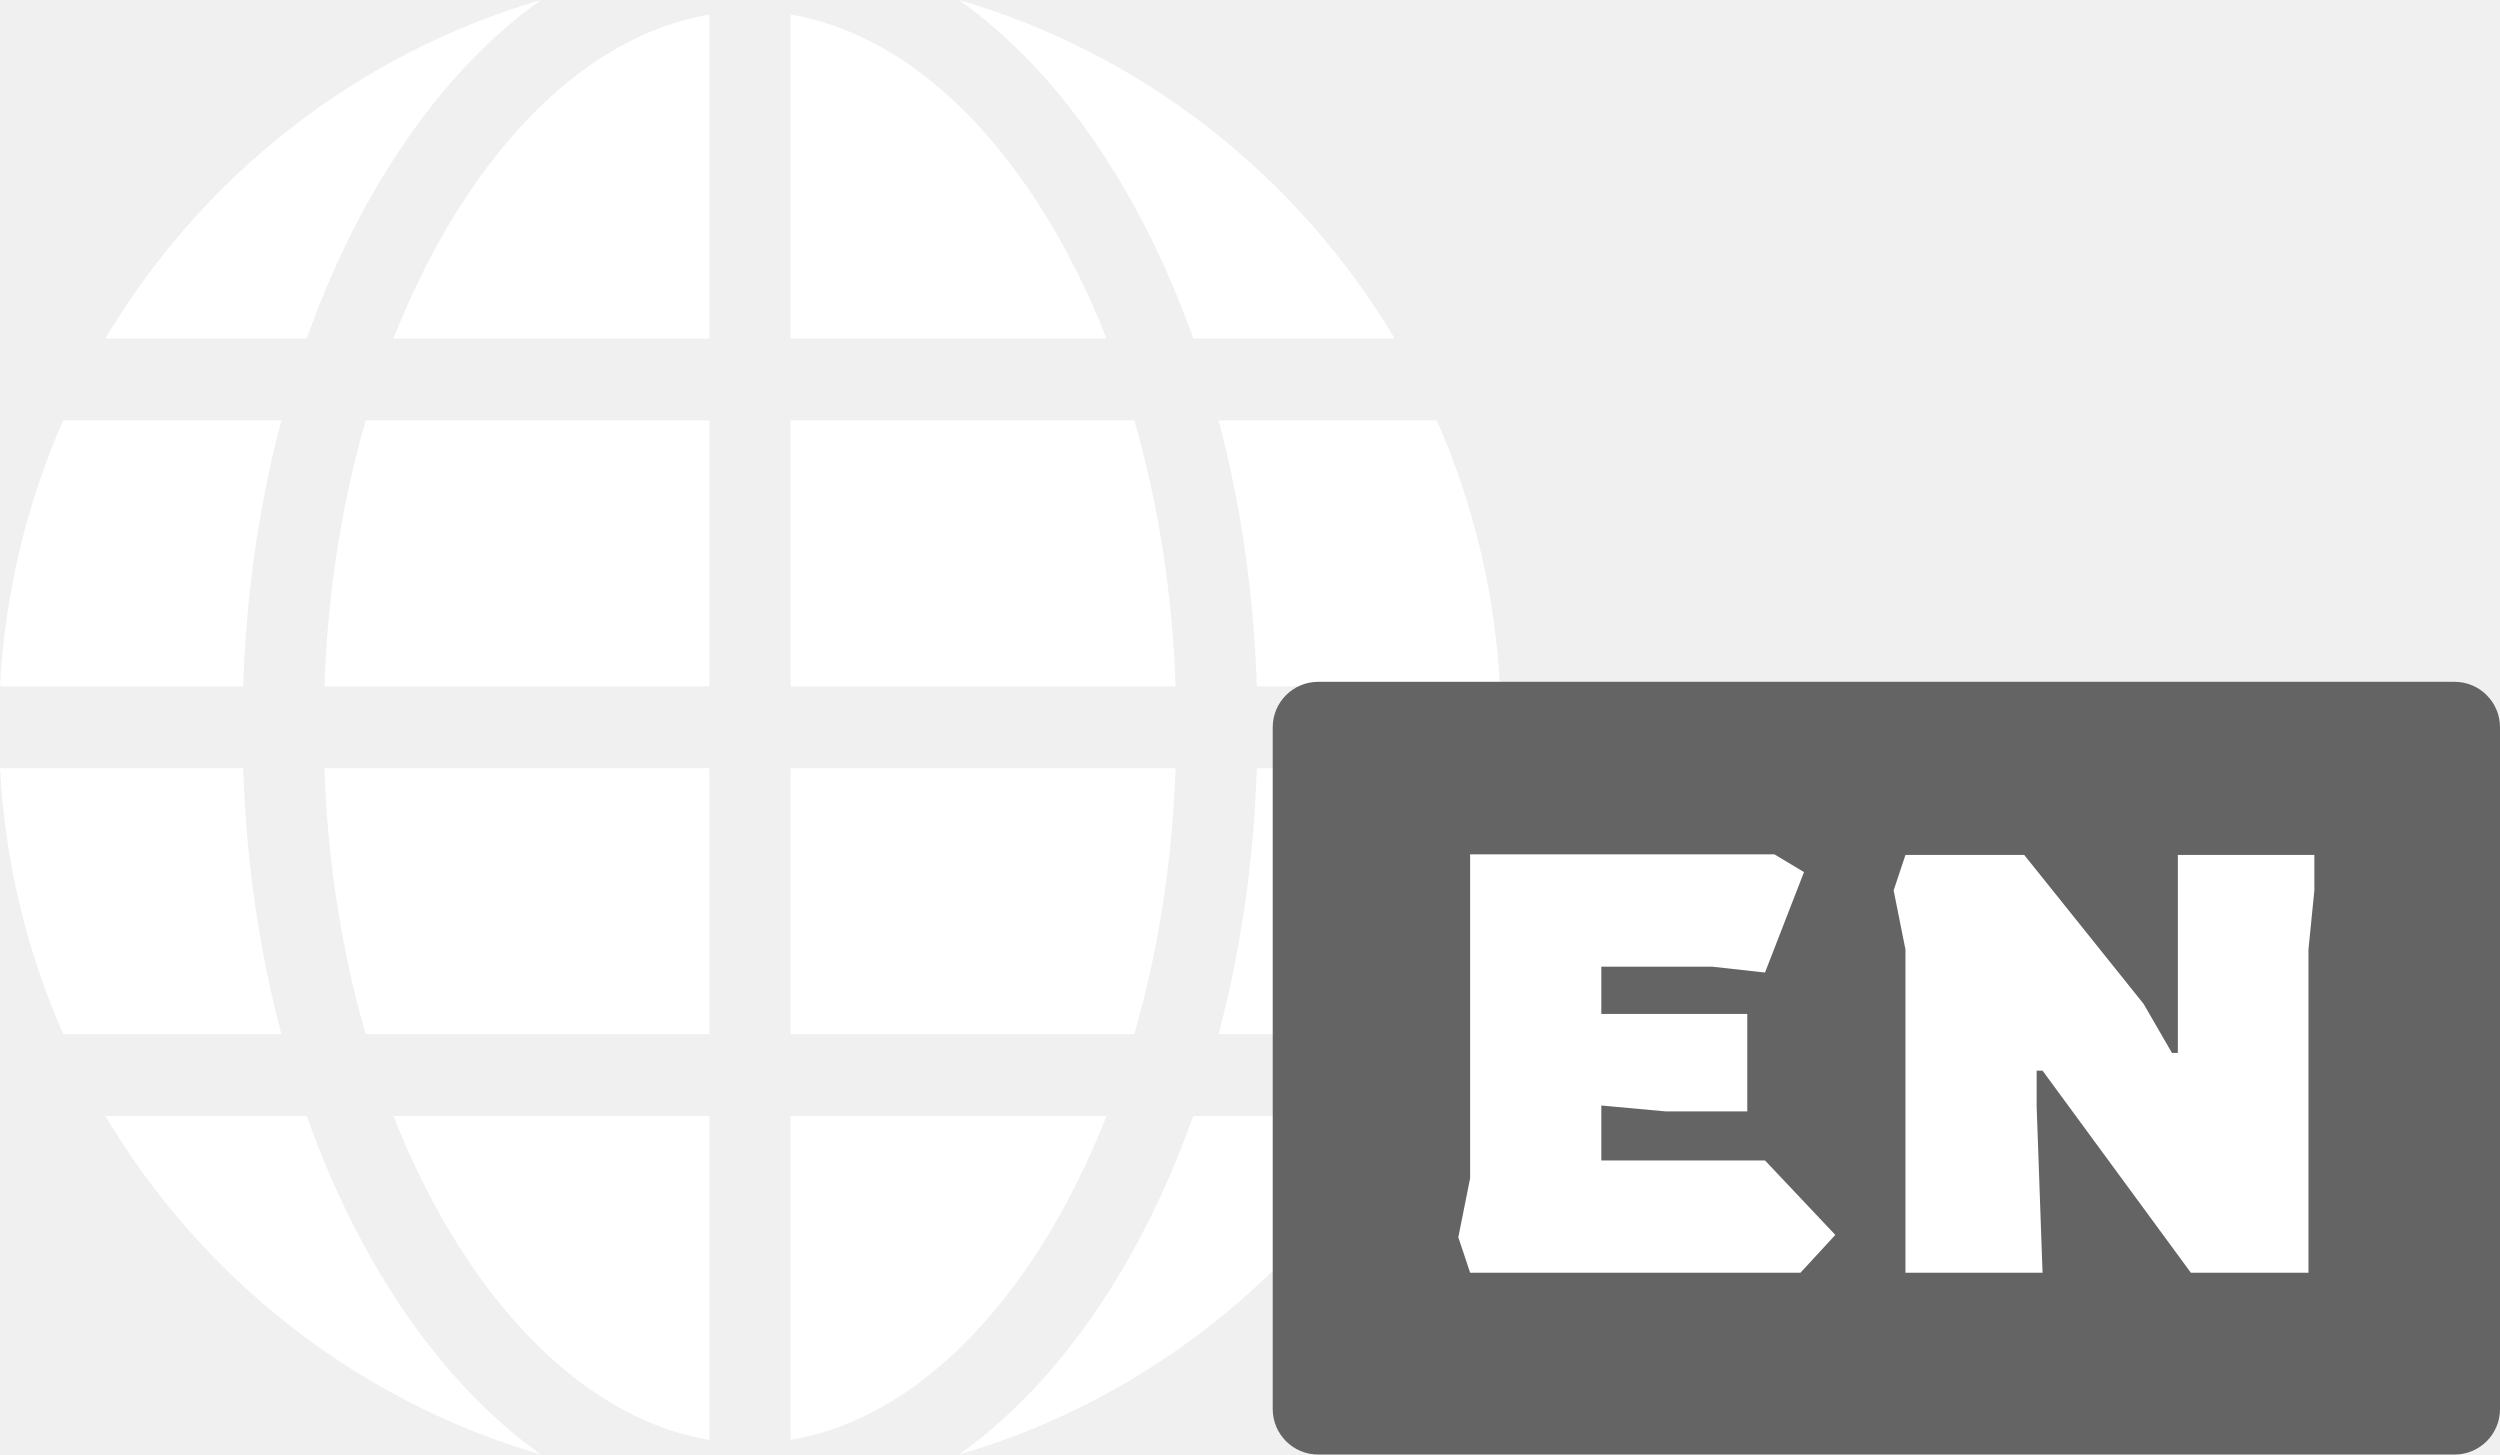
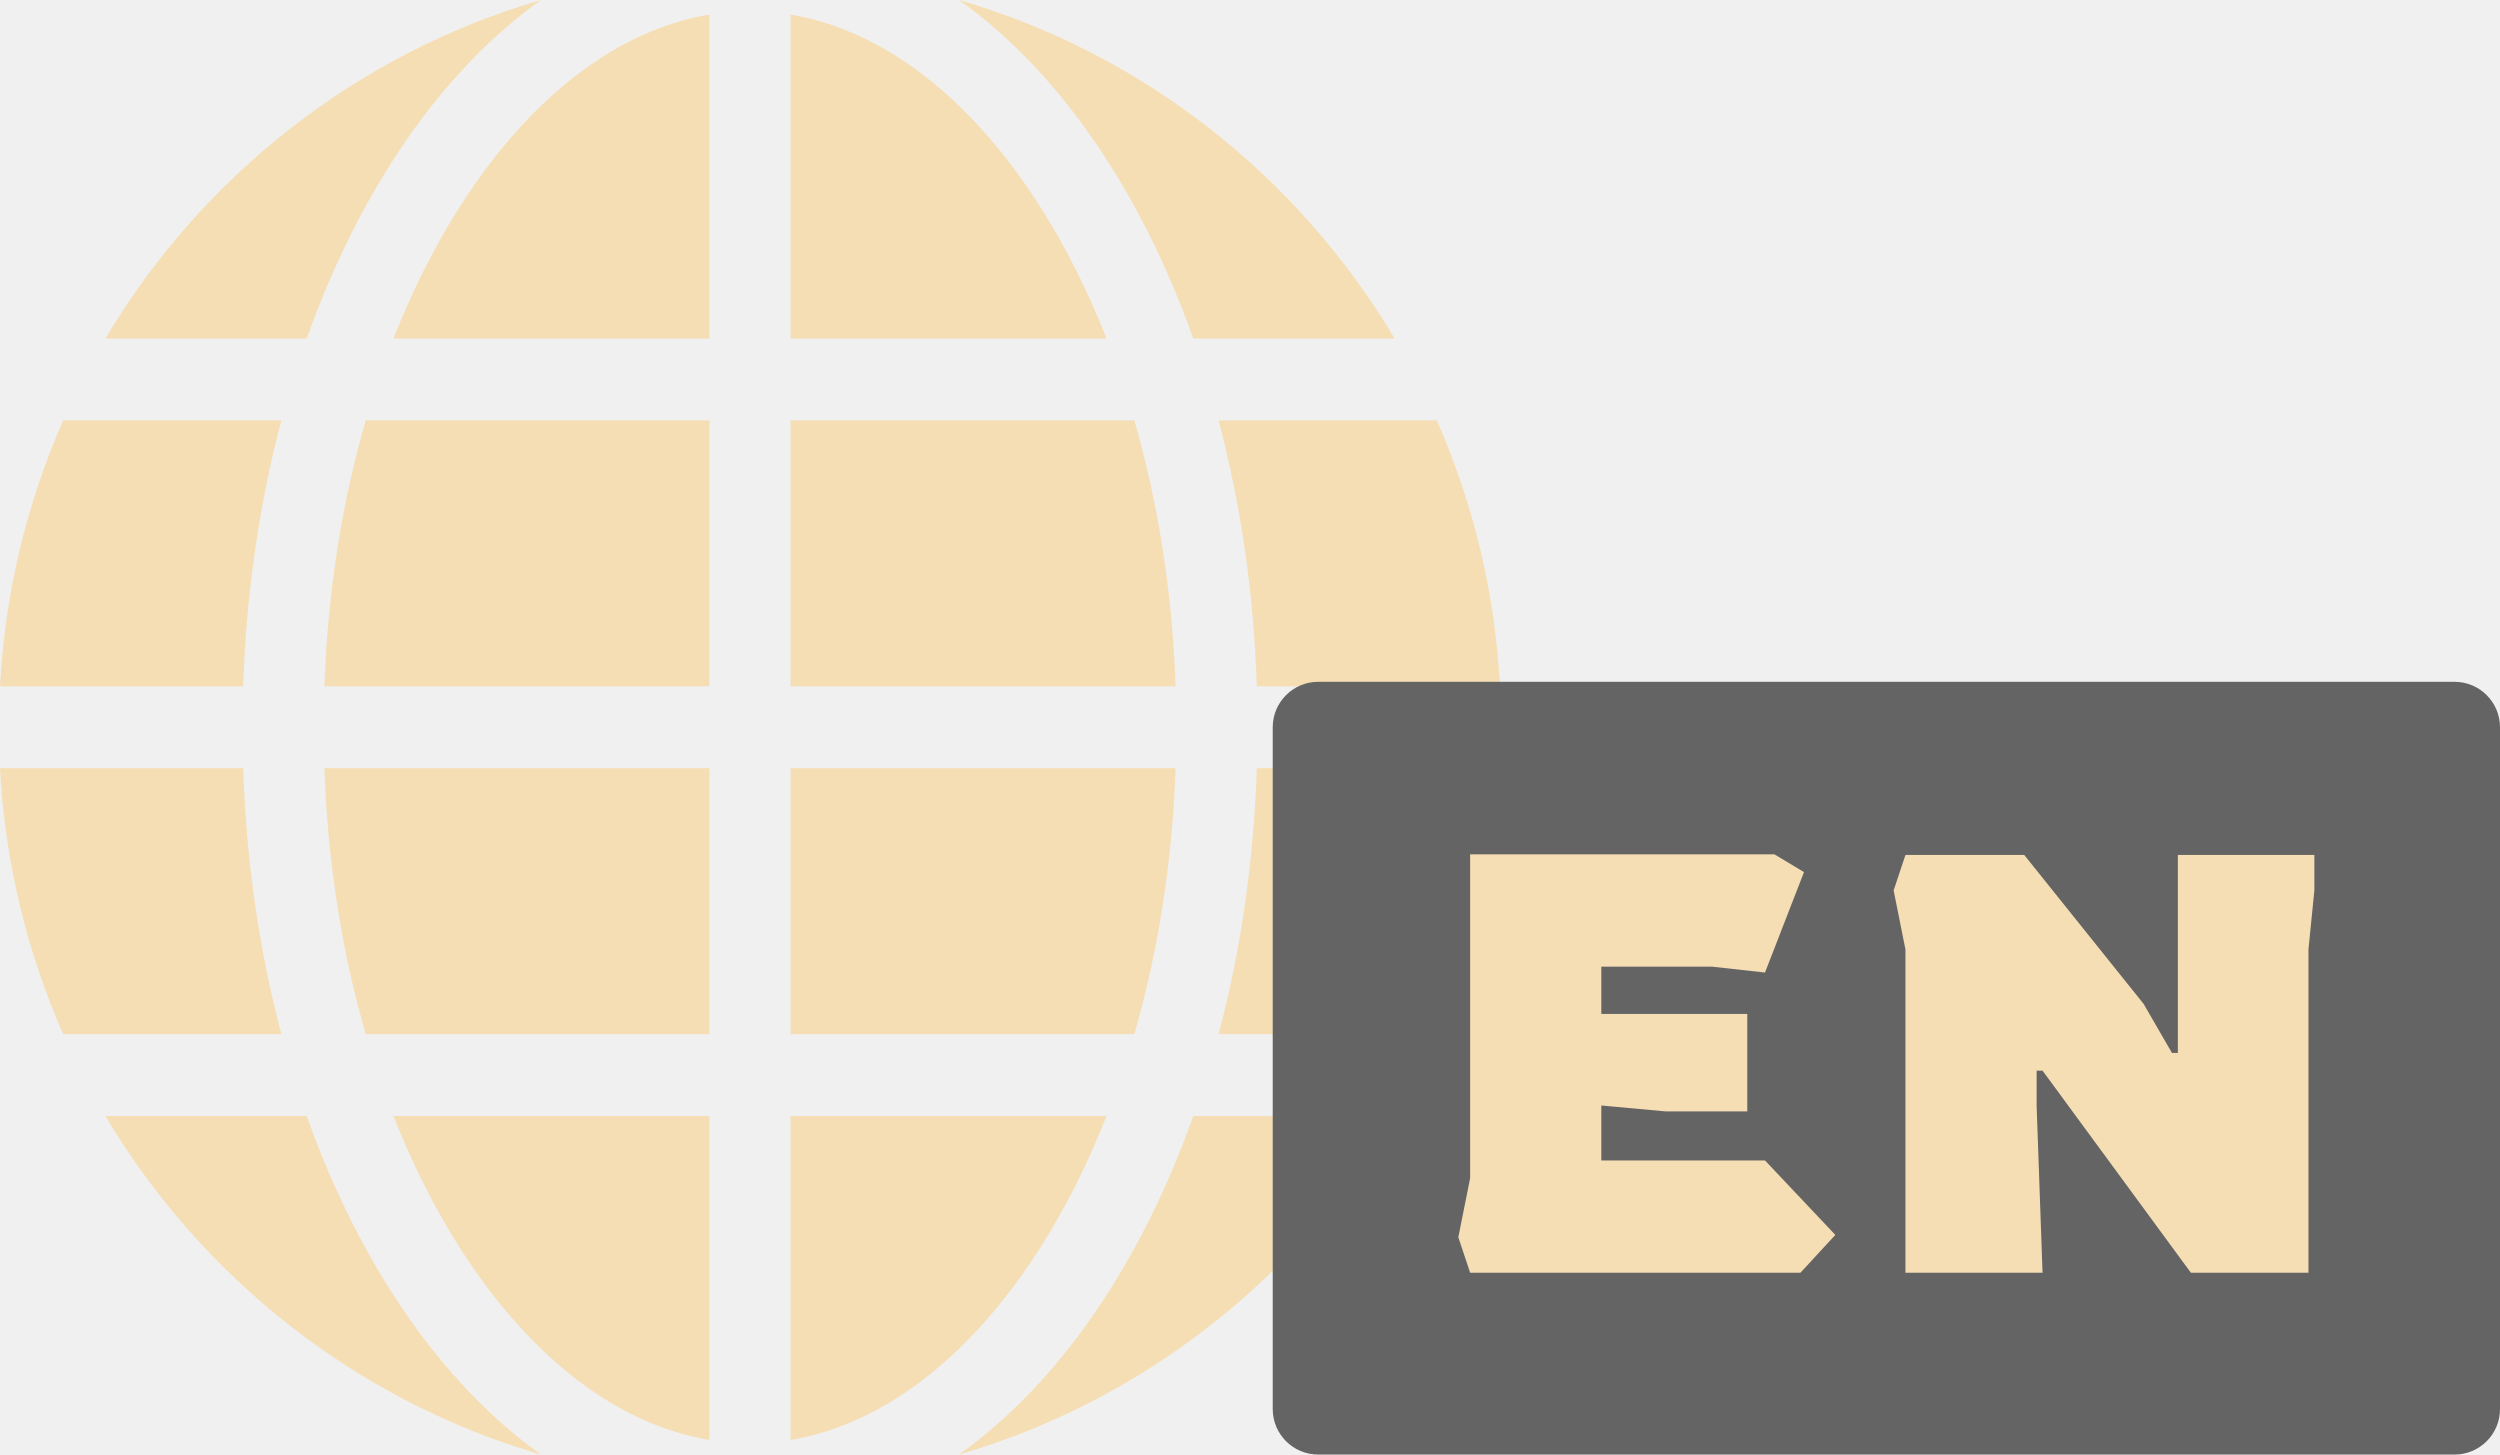
<svg xmlns="http://www.w3.org/2000/svg" width="55" height="32" viewBox="0 0 55 32" fill="none">
-   <path fill-rule="evenodd" clip-rule="evenodd" d="M24.344 24.552C23.927 25.611 23.438 26.581 22.891 27.441C21.308 29.93 19.363 31.349 17.393 31.679V24.552H24.344ZM10.109 27.441C11.693 29.93 13.637 31.349 15.607 31.679V24.552H8.656C9.073 25.611 9.562 26.581 10.109 27.441ZM24.954 22.751H17.393V16.9H25.863C25.791 18.996 25.47 20.97 24.954 22.751ZM15.607 22.751V16.9H7.137C7.209 18.996 7.53 20.97 8.046 22.751H15.607ZM25.863 15.1H17.393V9.249H24.954C25.47 11.03 25.791 13.004 25.863 15.1ZM15.607 15.1V9.249H8.046C7.53 11.03 7.209 13.004 7.137 15.1H15.607ZM24.344 7.448H17.393V0.321C19.363 0.651 21.308 2.07 22.891 4.559C23.438 5.419 23.927 6.389 24.344 7.448ZM15.607 7.448V0.321C13.637 0.651 11.693 2.07 10.109 4.559C9.562 5.419 9.073 6.389 8.656 7.448H15.607ZM31.61 22.751C32.404 20.947 32.89 18.974 33 16.9H27.65C27.584 18.965 27.291 20.935 26.809 22.751H31.61ZM30.682 24.552H26.252C25.09 27.822 23.282 30.447 21.099 32C25.149 30.82 28.559 28.119 30.682 24.552ZM11.901 32C7.851 30.82 4.441 28.119 2.318 24.552H6.748C7.91 27.822 9.718 30.447 11.901 32ZM1.391 22.751C0.596 20.947 0.11 18.974 0 16.9H5.35C5.416 18.965 5.709 20.935 6.191 22.751H1.391ZM4.59346e-09 15.1H5.35C5.416 13.035 5.709 11.065 6.191 9.249H1.391C0.596 11.053 0.11 13.026 4.59346e-09 15.1ZM2.318 7.448C4.441 3.881 7.851 1.18 11.901 0C9.718 1.553 7.91 4.178 6.748 7.448H2.318ZM21.099 1.02501e-06C25.149 1.18 28.559 3.881 30.682 7.448H26.252C25.09 4.178 23.282 1.553 21.099 1.02501e-06ZM31.61 9.249H26.809C27.291 11.065 27.584 13.035 27.65 15.1H33C32.89 13.026 32.404 11.053 31.61 9.249Z" fill="white" />
+   <path fill-rule="evenodd" clip-rule="evenodd" d="M24.344 24.552C23.927 25.611 23.438 26.581 22.891 27.441C21.308 29.93 19.363 31.349 17.393 31.679V24.552H24.344ZM10.109 27.441C11.693 29.93 13.637 31.349 15.607 31.679V24.552H8.656C9.073 25.611 9.562 26.581 10.109 27.441ZM24.954 22.751H17.393V16.9H25.863C25.791 18.996 25.47 20.97 24.954 22.751ZM15.607 22.751V16.9H7.137C7.209 18.996 7.53 20.97 8.046 22.751H15.607ZM25.863 15.1H17.393V9.249H24.954C25.47 11.03 25.791 13.004 25.863 15.1ZM15.607 15.1V9.249H8.046C7.53 11.03 7.209 13.004 7.137 15.1H15.607ZM24.344 7.448H17.393V0.321C19.363 0.651 21.308 2.07 22.891 4.559C23.438 5.419 23.927 6.389 24.344 7.448ZM15.607 7.448V0.321C13.637 0.651 11.693 2.07 10.109 4.559C9.562 5.419 9.073 6.389 8.656 7.448H15.607ZM31.61 22.751C32.404 20.947 32.89 18.974 33 16.9H27.65C27.584 18.965 27.291 20.935 26.809 22.751H31.61ZM30.682 24.552H26.252C25.09 27.822 23.282 30.447 21.099 32C25.149 30.82 28.559 28.119 30.682 24.552ZM11.901 32C7.851 30.82 4.441 28.119 2.318 24.552H6.748C7.91 27.822 9.718 30.447 11.901 32ZM1.391 22.751C0.596 20.947 0.11 18.974 0 16.9H5.35C5.416 18.965 5.709 20.935 6.191 22.751H1.391ZM4.59346e-09 15.1H5.35C5.416 13.035 5.709 11.065 6.191 9.249H1.391C0.596 11.053 0.11 13.026 4.59346e-09 15.1ZM2.318 7.448C4.441 3.881 7.851 1.18 11.901 0C9.718 1.553 7.91 4.178 6.748 7.448H2.318ZM21.099 1.02501e-06C25.149 1.18 28.559 3.881 30.682 7.448H26.252C25.09 4.178 23.282 1.553 21.099 1.02501e-06ZM31.61 9.249H26.809C27.291 11.065 27.584 13.035 27.65 15.1H33C32.89 13.026 32.404 11.053 31.61 9.249Z" fill="wheat" />
  <rect x="28" y="15" width="27" height="17" rx="1" fill="#646464" />
-   <path d="M32.343 28L32.083 27.22L32.343 25.92V18.796H39.038L39.688 19.186L38.83 21.396L37.66 21.266H35.229V22.306H38.44V24.451H36.646L35.229 24.321V25.53H38.83L40.377 27.168L39.61 28H32.343ZM41.92 28V20.889L41.66 19.589L41.92 18.809H44.533L47.159 22.085L47.783 23.164H47.913V18.809H50.916V19.589L50.786 20.889V28H48.199L44.936 23.554H44.806V24.334L44.936 28H41.92Z" fill="white" />
+   <path d="M32.343 28L32.083 27.22L32.343 25.92V18.796H39.038L39.688 19.186L38.83 21.396L37.66 21.266H35.229V22.306H38.44V24.451H36.646L35.229 24.321V25.53H38.83L40.377 27.168L39.61 28H32.343ZM41.92 28V20.889L41.66 19.589L41.92 18.809H44.533L47.159 22.085L47.783 23.164H47.913V18.809H50.916V19.589L50.786 20.889V28H48.199L44.936 23.554H44.806V24.334L44.936 28H41.92Z" fill="wheat" />
</svg>
